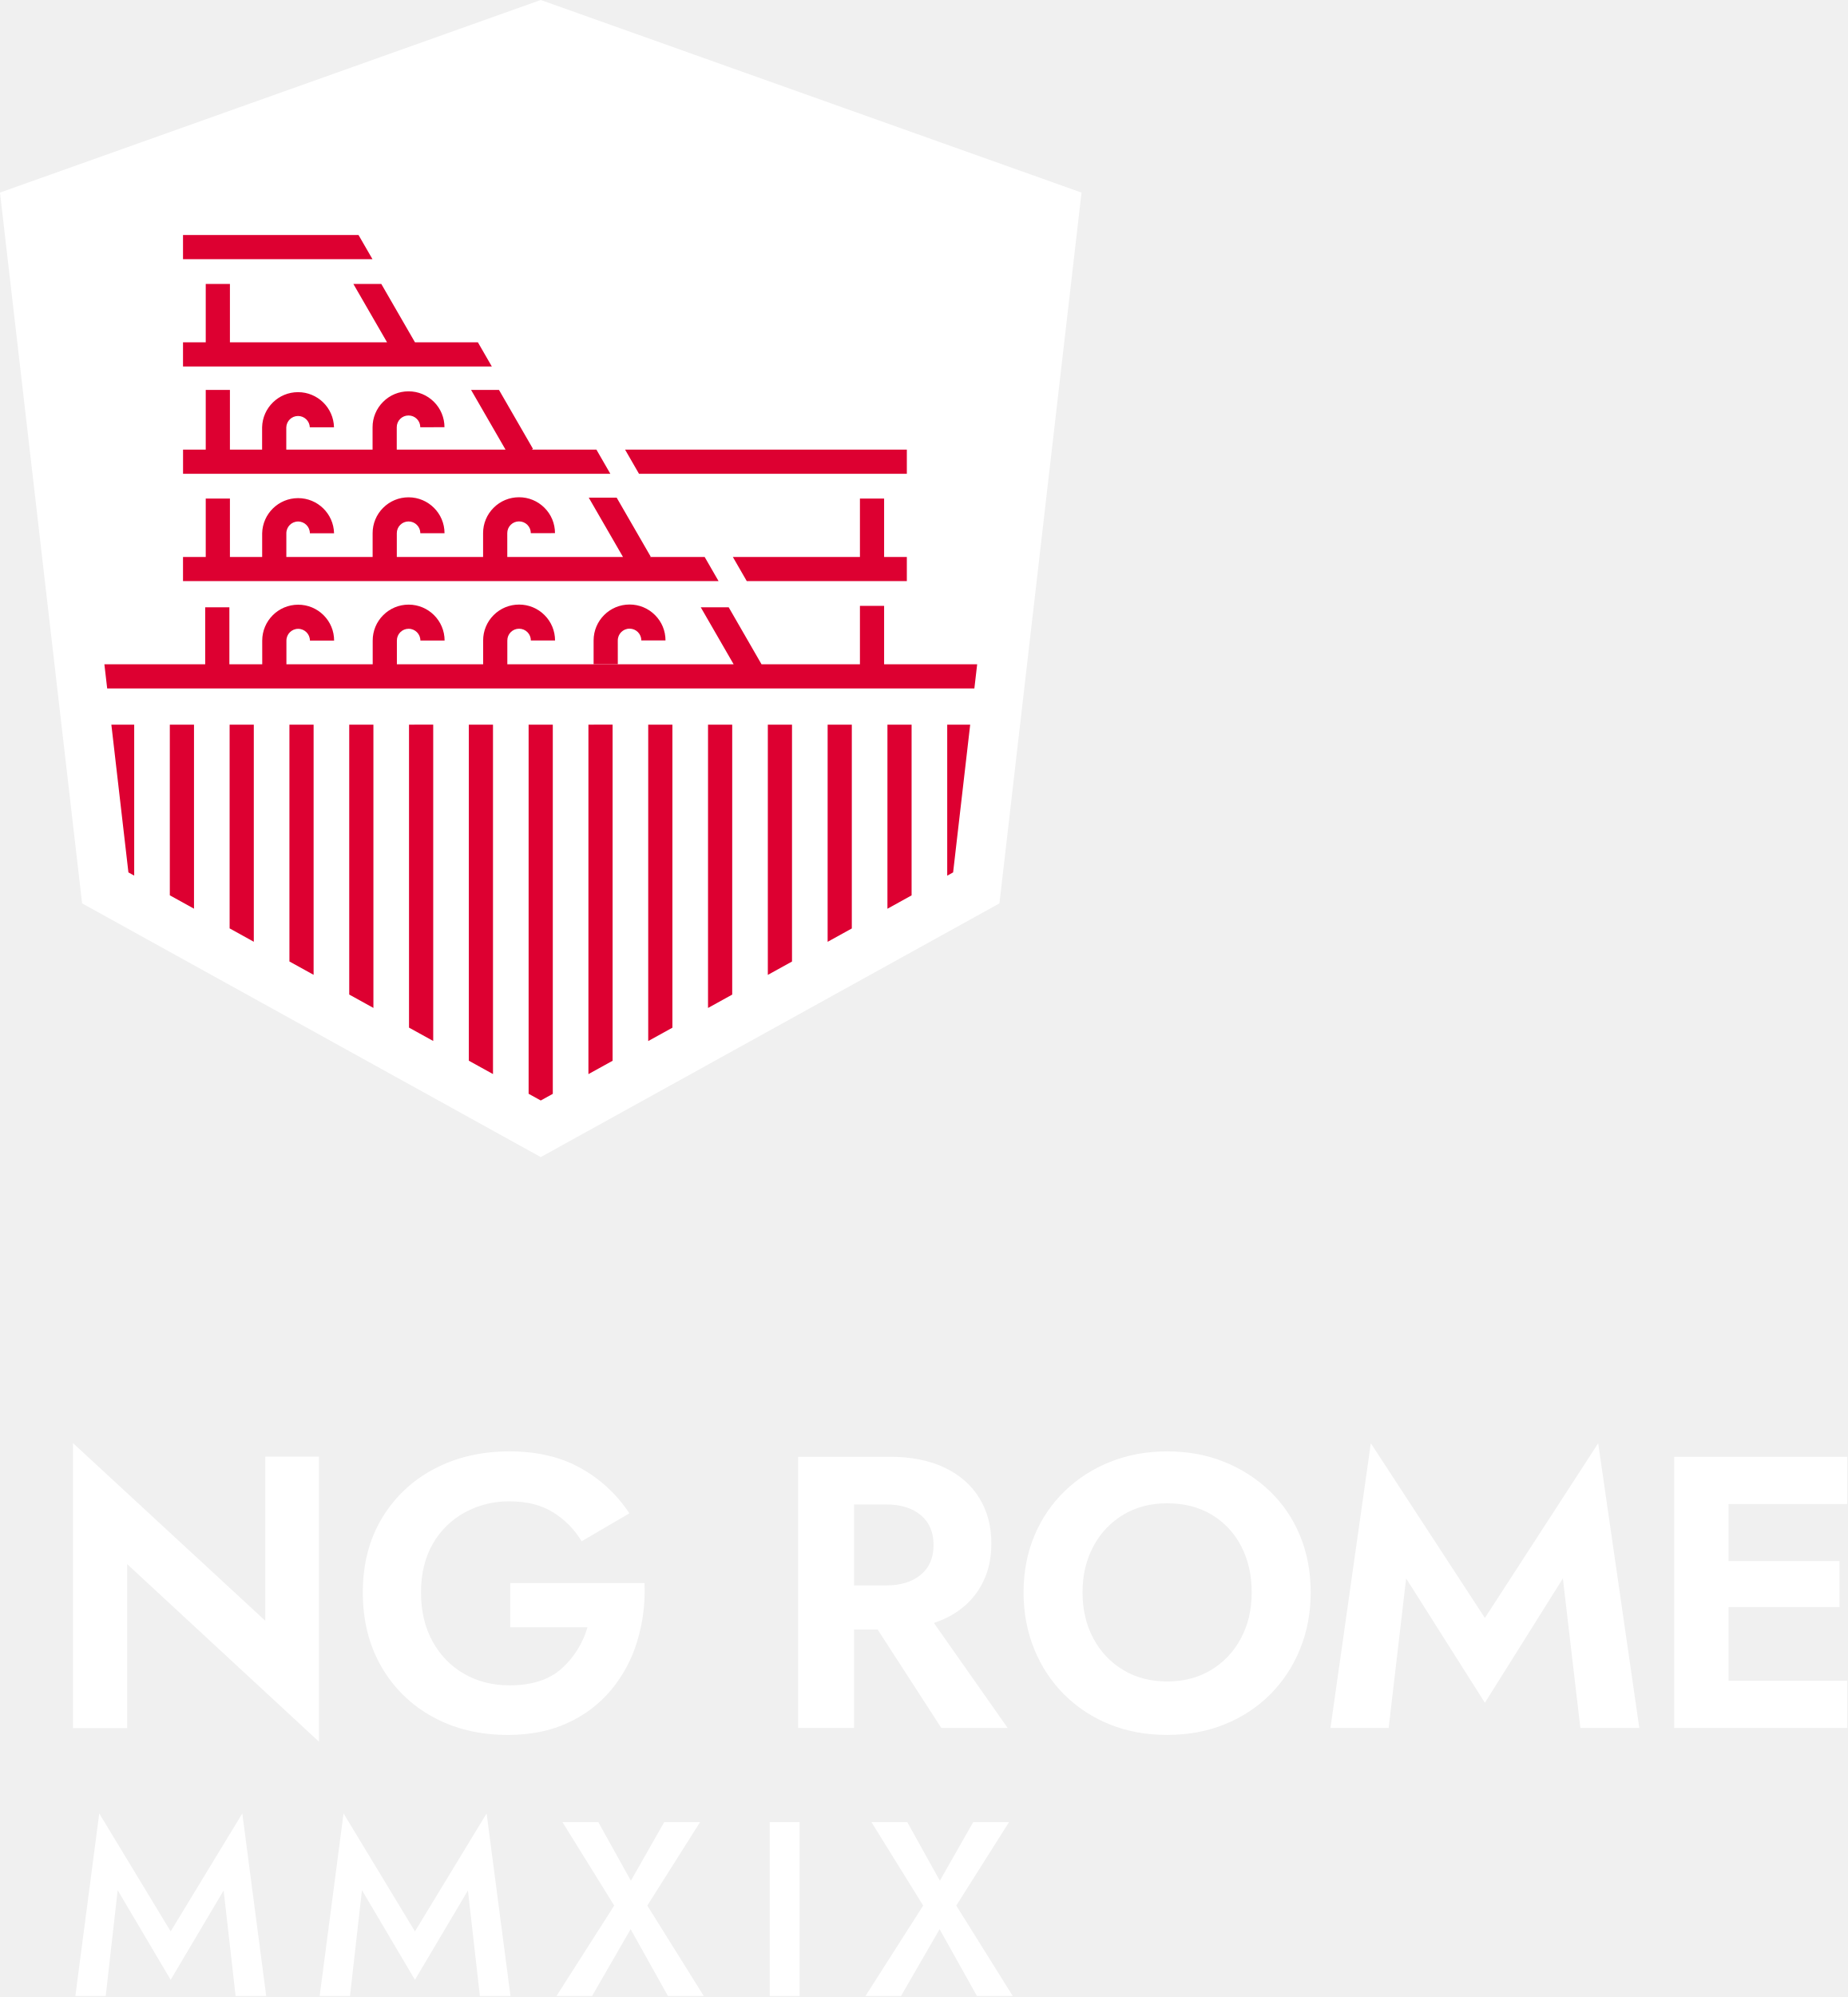
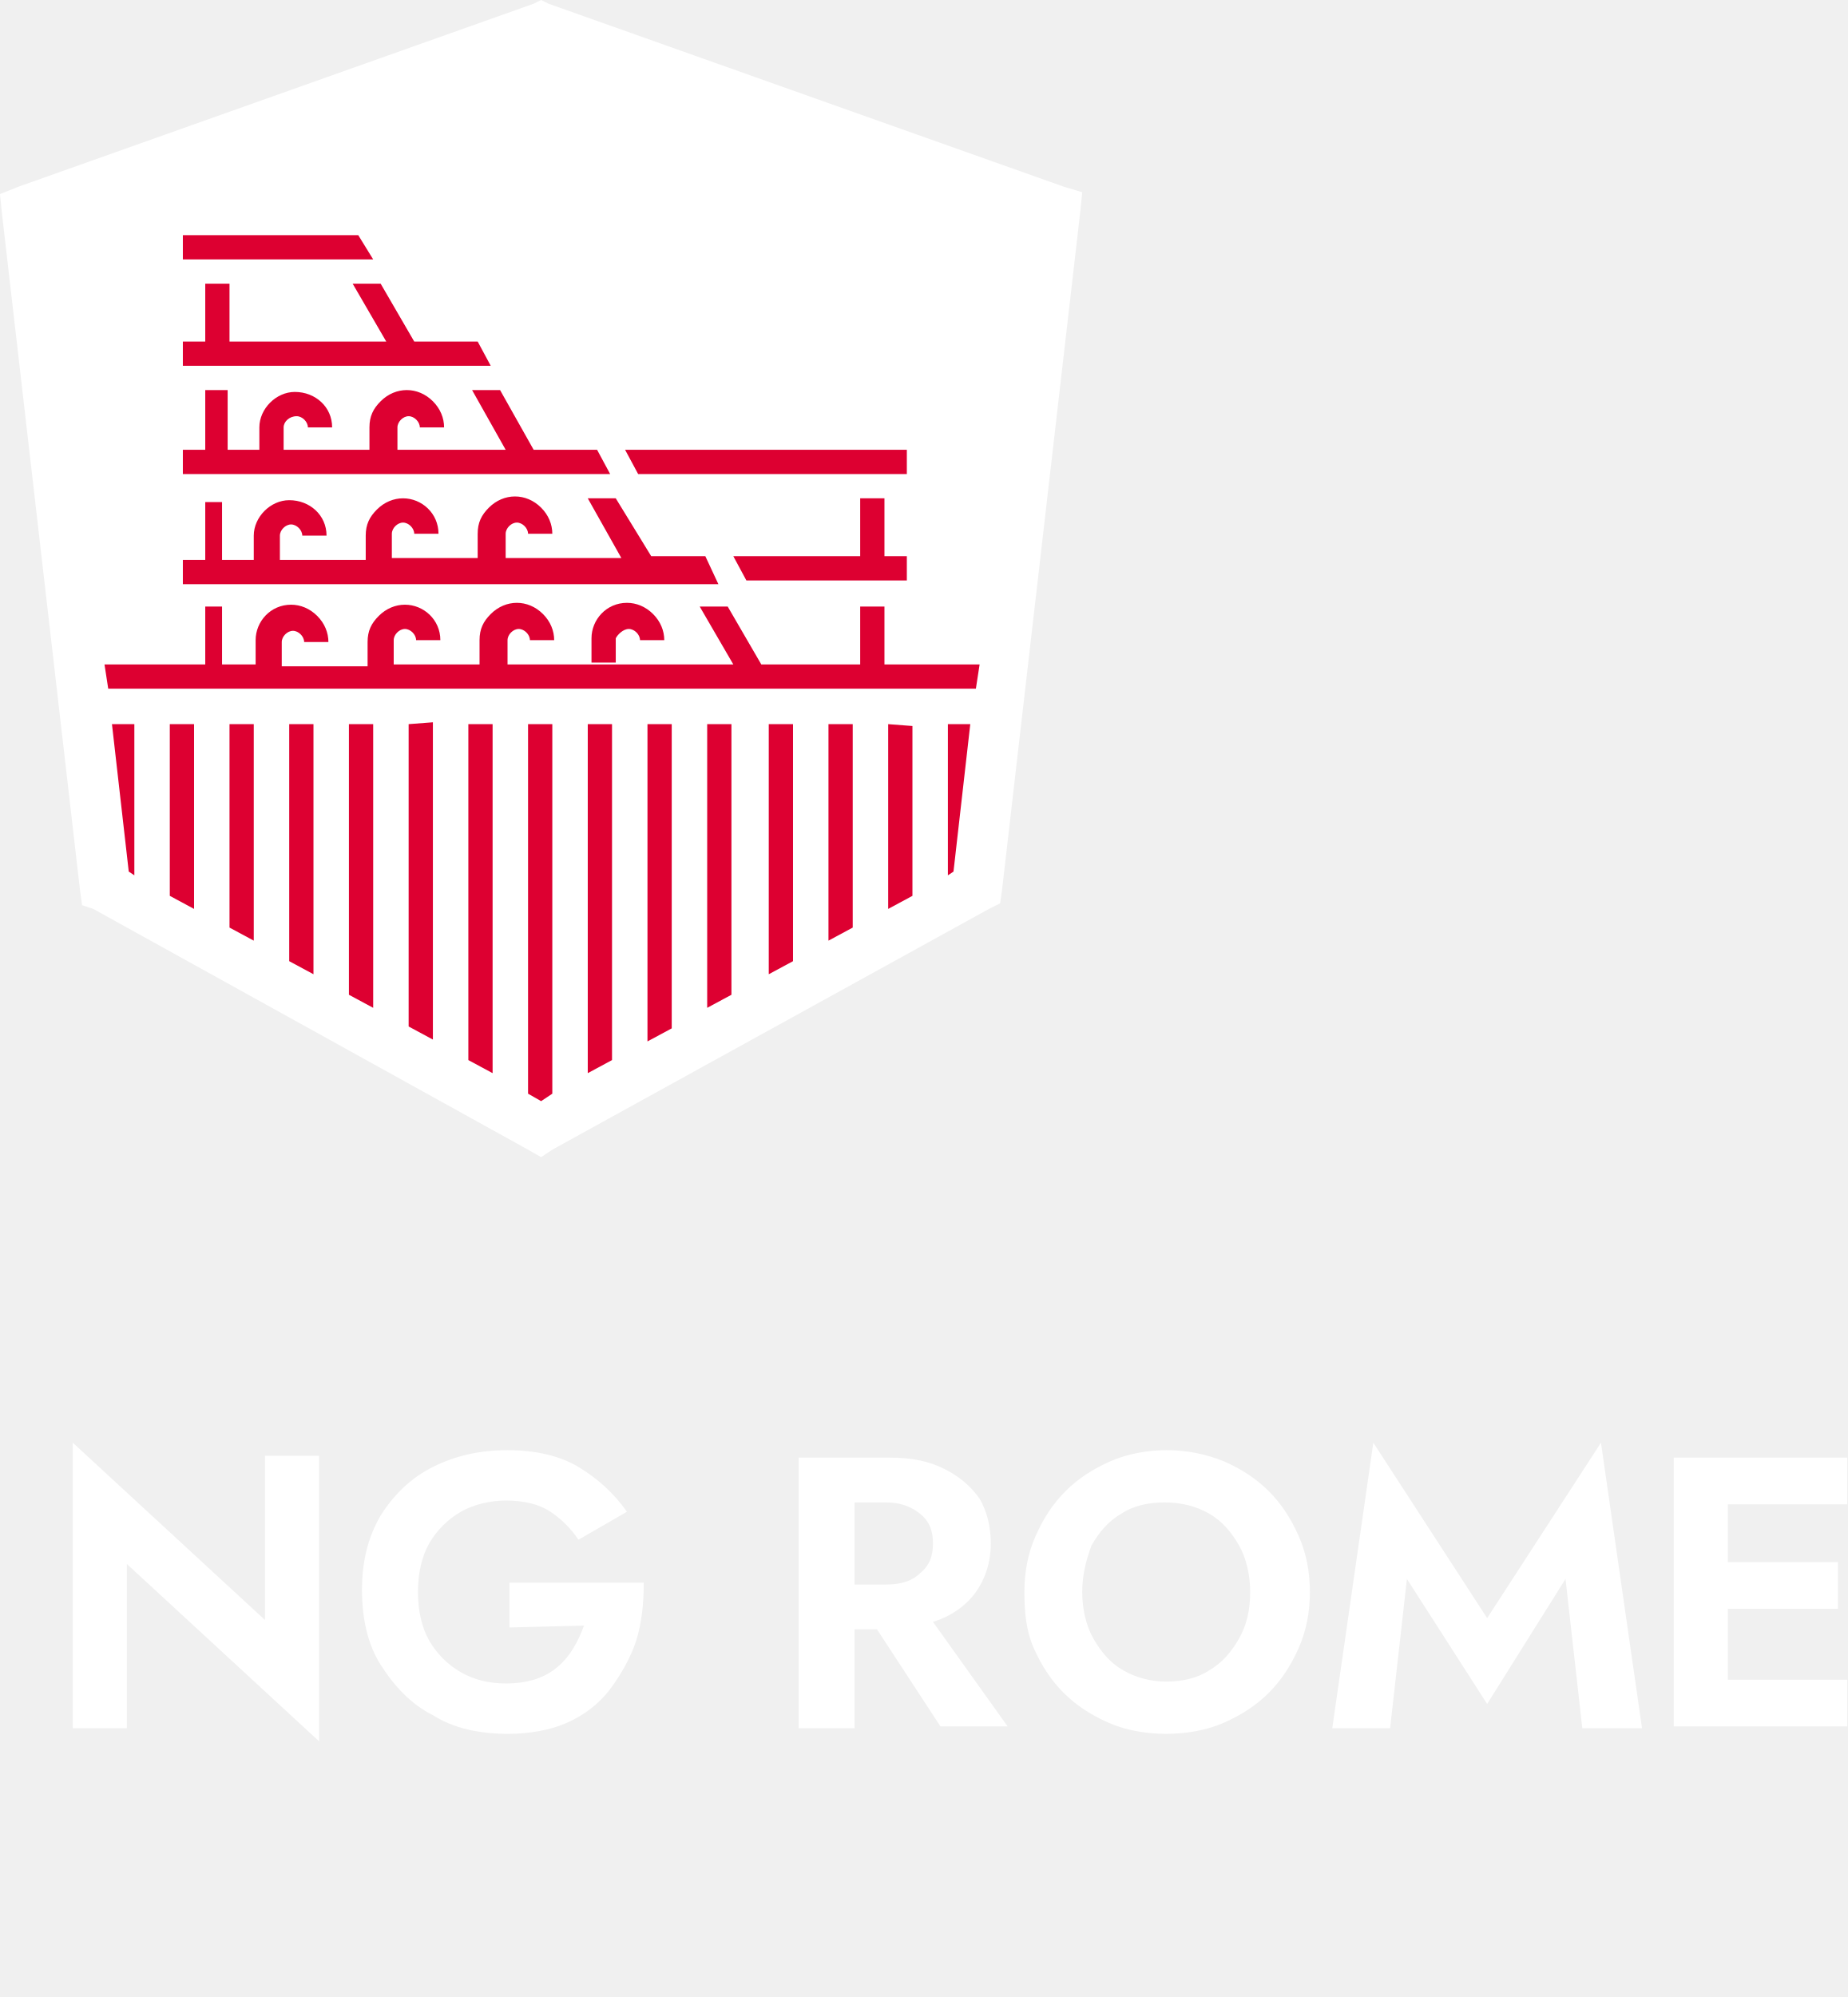
- <svg xmlns="http://www.w3.org/2000/svg" width="99" height="107" version="1.1">
-   <g fill="none" fill-rule="evenodd">
-     <path fill="#FFF" d="M28.98 0l-.445.159L.995 9.965 0 10.319l.12 1.047 4.202 36.36.078.677.597.33 23.34 12.908.644.356.644-.356 23.34-12.907.597-.33.079-.678 4.2-36.36.121-1.047-.994-.354L29.428.159 28.98 0z" />
-     <g fill="#DD0031">
-       <path d="M33.74 33.684a.627.627 0 0 1 .63.63l1.296-.001c0-.514-.2-.997-.565-1.36a1.915 1.915 0 0 0-1.361-.563h-.001a1.927 1.927 0 0 0-1.926 1.925v1.276h1.297l-.001-1.277a.63.63 0 0 1 .63-.63M19.214 12.592H9.808v1.294h10.153zM31.965 24.092h-3.472l.072-.04-1.823-3.16h-1.496l1.847 3.2h-5.83v-1.2a.627.627 0 0 1 .63-.63.627.627 0 0 1 .631.63l1.296-.002a1.91 1.91 0 0 0-.565-1.36 1.915 1.915 0 0 0-1.361-.562h-.001c-.515 0-.999.2-1.362.564a1.91 1.91 0 0 0-.564 1.36v1.2h-4.624v-1.197a.631.631 0 0 1 1.261 0l1.296-.001a1.927 1.927 0 0 0-3.853.002v1.196h-1.725v-3.2h-1.296v3.2H9.81v1.294H32.71l-.746-1.294zM25.612 18.342H22.24l-1.805-3.128h-1.497l1.806 3.128h-8.422v-3.128h-1.296v3.128H9.808v1.294h16.55zM37.764 29.842h-2.926l.034-.019-1.823-3.159h-1.496l1.834 3.178h-6.2l-.001-1.275a.627.627 0 0 1 .63-.63.627.627 0 0 1 .631.63l1.296-.001c0-.514-.2-.997-.565-1.36a1.915 1.915 0 0 0-1.361-.563h-.001c-.515 0-.999.2-1.362.564a1.91 1.91 0 0 0-.564 1.36v1.275h-4.624V28.57a.627.627 0 0 1 .63-.63.63.63 0 0 1 .631.63l1.296-.001c0-1.06-.865-1.923-1.927-1.923-.515 0-.999.2-1.363.564a1.91 1.91 0 0 0-.563 1.36v1.272h-4.624v-1.269a.63.63 0 0 1 1.261 0l1.296-.001a1.927 1.927 0 0 0-3.853.002v1.268h-1.728v-3.128h-1.296v3.128H9.808v1.294H38.51l-.746-1.294zM48.6 25.386v-1.294H33.5l.746 1.294zM46.086 26.714v3.128h-6.811l.746 1.294H48.6v-1.294h-1.218v-3.128z" />
-       <path d="M47.382 35.593v-3.13h-1.296v3.13h-5.273l-1.76-3.053h-1.497l1.762 3.053H27.189v-1.276a.627.627 0 0 1 .63-.63.627.627 0 0 1 .631.63l1.296-.001a1.91 1.91 0 0 0-.565-1.36 1.915 1.915 0 0 0-1.361-.563h-.002c-.514 0-.998.2-1.362.564a1.91 1.91 0 0 0-.563 1.36v1.276H21.27V34.32a.627.627 0 0 1 .63-.63c.348 0 .63.282.63.63l1.297-.001c0-1.06-.865-1.923-1.927-1.923-.515 0-1 .201-1.363.565a1.91 1.91 0 0 0-.563 1.36v1.272H15.35v-1.27a.63.63 0 0 1 1.26 0h1.296c0-.515-.2-.998-.564-1.36a1.915 1.915 0 0 0-1.362-.563h-.001a1.927 1.927 0 0 0-1.926 1.924l.001 1.269h-1.761V32.54h-1.296v3.053H5.594l.15 1.294h46.475l.15-1.294h-4.987zM18.716 38.827v14.461l1.296.717V38.827zM21.92 38.827V55.06l1.297.716v-16.95zM15.511 38.827v12.689l1.296.716V38.827zM12.306 38.827v10.916l1.296.717V38.827zM5.968 38.827l.914 7.917.31.171v-8.088zM28.33 38.827v19.778l.651.36.645-.357V38.827zM9.101 38.827v9.144l1.296.717v-9.861zM25.126 38.827v18.006l1.295.716V38.827zM47.56 38.827v9.864l1.295-.717v-9.147zM31.535 38.827v18.725l1.296-.716v-18.01zM44.355 38.827v11.636l1.296-.716v-10.92zM50.764 38.827v8.091l.316-.174.915-7.917zM41.15 38.827v13.408l1.296-.716V38.827zM34.74 38.827V55.78l1.296-.716V38.827zM37.945 38.827v15.18l1.296-.716V38.827z" />
+ <svg xmlns="http://www.w3.org/2000/svg" version="1.1" id="Livello_1" x="0px" y="0px" viewBox="0 0 99 107" style="enable-background:new 0 0 99 107;" xml:space="preserve">
+   <style type="text/css">
+ 	.st0{fill:#FFFFFF;}
+ 	.st1{fill:#DD0031;}
+ </style>
+   <g>
+     <path class="st0" d="M29,0l-0.4,0.2L1,10l-1,0.4l0.1,1l4.2,36.4l0.1,0.7L5,48.7l23.3,12.9L29,62l0.6-0.4L53,48.7l0.6-0.3l0.1-0.7   l4.2-36.4l0.1-1L57,10L29.4,0.2L29,0z" />
+     <g>
+       <path class="st1" d="M33.7,33.7c0.3,0,0.6,0.3,0.6,0.6c0,0,0,0,0,0l1.3,0c0-0.5-0.2-1-0.6-1.4c-0.4-0.4-0.9-0.6-1.4-0.6h0    c-1.1,0-1.9,0.9-1.9,1.9v1.3h1.3l0-1.3C33.1,34,33.4,33.7,33.7,33.7C33.7,33.7,33.7,33.7,33.7,33.7 M19.2,12.6H9.8v1.3H20    L19.2,12.6z M32,24.1h-3.5l0.1,0l-1.8-3.2h-1.5l1.8,3.2h-5.8v-1.2c0-0.3,0.3-0.6,0.6-0.6c0,0,0,0,0,0c0.3,0,0.6,0.3,0.6,0.6    c0,0,0,0,0,0l1.3,0c0-0.5-0.2-1-0.6-1.4c-0.4-0.4-0.9-0.6-1.4-0.6h0c-0.5,0-1,0.2-1.4,0.6c-0.4,0.4-0.6,0.8-0.6,1.4v1.2h-4.6v-1.2    c0-0.3,0.3-0.6,0.7-0.6c0.3,0,0.6,0.3,0.6,0.6l1.3,0c0-1.1-0.9-1.9-2-1.9c-1,0-1.9,0.9-1.9,1.9v1.2h-1.7v-3.2H11v3.2H9.8v1.3h22.9    L32,24.1L32,24.1z M25.6,18.3h-3.4l-1.8-3.1h-1.5l1.8,3.1h-8.4v-3.1H11v3.1H9.8v1.3h16.5L25.6,18.3z M37.8,29.8h-2.9l0,0L33,26.7    h-1.5l1.8,3.2h-6.2l0-1.3c0-0.3,0.3-0.6,0.6-0.6c0,0,0,0,0,0c0.3,0,0.6,0.3,0.6,0.6c0,0,0,0,0,0l1.3,0c0-0.5-0.2-1-0.6-1.4    c-0.4-0.4-0.9-0.6-1.4-0.6h0c-0.5,0-1,0.2-1.4,0.6c-0.4,0.4-0.6,0.8-0.6,1.4v1.3h-4.6v-1.3c0-0.3,0.3-0.6,0.6-0.6c0,0,0,0,0,0    c0.3,0,0.6,0.3,0.6,0.6c0,0,0,0,0,0l1.3,0c0-1.1-0.9-1.9-1.9-1.9c-0.5,0-1,0.2-1.4,0.6c-0.4,0.4-0.6,0.8-0.6,1.4v1.3h-4.6v-1.3    c0-0.3,0.3-0.6,0.6-0.6c0.3,0,0.6,0.3,0.6,0.6l1.3,0c0-1.1-0.9-1.9-2-1.9c-1,0-1.9,0.9-1.9,1.9v1.3h-1.7v-3.1H11v3.1H9.8v1.3h28.7    L37.8,29.8z M48.6,25.4v-1.3H33.5l0.7,1.3H48.6z M46.1,26.7v3.1h-6.8l0.7,1.3h8.6v-1.3h-1.2v-3.1H46.1z" />
+       <path class="st1" d="M47.4,35.6v-3.1h-1.3v3.1h-5.3l-1.8-3.1h-1.5l1.8,3.1H27.2v-1.3c0-0.3,0.3-0.6,0.6-0.6c0,0,0,0,0,0    c0.3,0,0.6,0.3,0.6,0.6c0,0,0,0,0,0l1.3,0c0-0.5-0.2-1-0.6-1.4c-0.4-0.4-0.9-0.6-1.4-0.6h0c-0.5,0-1,0.2-1.4,0.6    c-0.4,0.4-0.6,0.8-0.6,1.4v1.3h-4.6v-1.3c0-0.3,0.3-0.6,0.6-0.6c0,0,0,0,0,0c0.3,0,0.6,0.3,0.6,0.6l1.3,0c0-1.1-0.9-1.9-1.9-1.9    c-0.5,0-1,0.2-1.4,0.6c-0.4,0.4-0.6,0.8-0.6,1.4v1.3h-4.6v-1.3c0-0.3,0.3-0.6,0.6-0.6s0.6,0.3,0.6,0.6l0,0h1.3    c0-0.5-0.2-1-0.6-1.4c-0.4-0.4-0.9-0.6-1.4-0.6h0c-1.1,0-1.9,0.9-1.9,1.9l0,1.3h-1.8v-3.1H11v3.1H5.6l0.2,1.3h46.5l0.2-1.3    C52.4,35.6,47.4,35.6,47.4,35.6z M18.7,38.8v14.5L20,54V38.8H18.7z M21.9,38.8v16.2l1.3,0.7v-17L21.9,38.8z M15.5,38.8v12.7    l1.3,0.7V38.8H15.5z M12.3,38.8v10.9l1.3,0.7V38.8H12.3z M6,38.8l0.9,7.9l0.3,0.2v-8.1H6z M28.3,38.8v19.8L29,59l0.6-0.4V38.8    H28.3z M9.1,38.8V48l1.3,0.7v-9.9H9.1z M25.1,38.8v18l1.3,0.7V38.8H25.1z M47.6,38.8v9.9l1.3-0.7v-9.1L47.6,38.8z M31.5,38.8v18.7    l1.3-0.7v-18L31.5,38.8z M44.4,38.8v11.6l1.3-0.7V38.8L44.4,38.8z M50.8,38.8v8.1l0.3-0.2l0.9-7.9H50.8z M41.2,38.8v13.4l1.3-0.7    V38.8H41.2z M34.7,38.8v17l1.3-0.7V38.8H34.7z M37.9,38.8V54l1.3-0.7V38.8H37.9z" />
    </g>
-     <path fill="#FFF" d="M3.911 77.321l10.303 9.517v-8.79h2.881v15.273L6.813 83.804v8.79H3.911V77.32zm23.435 9.868v-2.367h7.195a9.317 9.317 0 0 1-.396 3.134 7.443 7.443 0 0 1-1.393 2.595 6.58 6.58 0 0 1-2.329 1.764c-.928.43-1.996.644-3.202.644-1.511 0-2.852-.322-4.024-.965a7.043 7.043 0 0 1-2.755-2.688c-.665-1.149-.998-2.477-.998-3.985 0-1.509.34-2.83 1.019-3.965a7.049 7.049 0 0 1 2.797-2.646c1.185-.63 2.533-.945 4.044-.945 1.484 0 2.759.301 3.826.903a7.443 7.443 0 0 1 2.6 2.418l-2.558 1.495a4.63 4.63 0 0 0-1.508-1.536c-.63-.402-1.417-.602-2.36-.602a4.9 4.9 0 0 0-2.391.591 4.398 4.398 0 0 0-1.716 1.682c-.422.726-.634 1.594-.634 2.605 0 1.01.208 1.888.624 2.635.416.748.98 1.325 1.695 1.734.714.408 1.521.612 2.422.612 1.192 0 2.121-.298 2.787-.893a4.72 4.72 0 0 0 1.393-2.22h-4.138zm18.423.124v5.272h-2.995v-14.53h4.908c1.15 0 2.131.195 2.942.582.811.387 1.432.93 1.861 1.63.43.698.645 1.511.645 2.438 0 1.024-.267 1.906-.8 2.647-.534.74-1.293 1.276-2.278 1.608l3.951 5.625h-3.556l-3.41-5.272H45.77zm0-2.366h1.726c.776 0 1.393-.19 1.85-.57.458-.381.687-.91.687-1.589 0-.692-.23-1.228-.687-1.608-.457-.38-1.074-.571-1.85-.571h-1.726v4.338zm9.086.374c0-1.107.195-2.121.583-3.041a7.151 7.151 0 0 1 1.622-2.387 7.434 7.434 0 0 1 2.443-1.567c.936-.374 1.951-.56 3.046-.56 1.11 0 2.128.186 3.057.56a7.58 7.58 0 0 1 2.443 1.567c.7.67 1.241 1.467 1.622 2.387.382.92.572 1.934.572 3.04 0 1.094-.19 2.107-.572 3.041a7.275 7.275 0 0 1-1.6 2.429 7.29 7.29 0 0 1-2.434 1.598c-.936.38-1.965.57-3.088.57s-2.152-.19-3.088-.57a7.29 7.29 0 0 1-2.433-1.598 7.274 7.274 0 0 1-1.6-2.429c-.382-.934-.573-1.947-.573-3.04zm3.161 0c0 .927.194 1.75.582 2.47a4.33 4.33 0 0 0 1.602 1.691c.679.408 1.462.612 2.35.612.887 0 1.67-.204 2.35-.612a4.328 4.328 0 0 0 1.6-1.691c.388-.72.582-1.543.582-2.47 0-.928-.187-1.751-.561-2.47a4.184 4.184 0 0 0-1.58-1.692c-.68-.408-1.477-.612-2.392-.612-.887 0-1.67.204-2.35.612a4.33 4.33 0 0 0-1.6 1.692c-.389.719-.583 1.542-.583 2.47zm17.342-.748l-.936 8.012h-3.119l2.163-15.256 6.113 9.361 6.072-9.36 2.204 15.255h-3.16l-.936-8.012-4.18 6.663-4.22-6.663zm17.28 1.536v3.944h6.363v2.532H89.727v-14.53H99v2.533h-6.363v3.051h5.947v2.47h-5.947zM6.306 101.276l-.64 5.67H4.039l1.28-9.782 3.827 6.321 3.84-6.32 1.28 9.78h-1.64l-.64-5.655-2.84 4.79-2.84-4.804zm13.092 0l-.64 5.67h-1.626l1.28-9.782 3.826 6.321 3.84-6.32 1.28 9.78h-1.64l-.64-5.655-2.84 4.79-2.84-4.804zm16.2-3.646h1.92l-2.827 4.471 3.026 4.845h-1.92l-2-3.58-2.066 3.58h-1.907l3.093-4.845-2.773-4.471h1.92l1.747 3.14 1.786-3.14zm5.652 9.316V97.63h1.6v9.316h-1.6zm10.906-9.316h1.92l-2.827 4.471 3.027 4.845h-1.92l-2-3.58-2.067 3.58h-1.906l3.093-4.845-2.773-4.471h1.92l1.746 3.14 1.787-3.14z" />
+     <path class="st0" d="M3.9,77.3l10.3,9.5V78h2.9v15.3L6.8,83.8v8.8H3.9V77.3L3.9,77.3z M27.3,87.2v-2.4h7.2c0,1.1-0.1,2.1-0.4,3.1   c-0.3,0.9-0.8,1.8-1.4,2.6c-0.6,0.8-1.4,1.4-2.3,1.8c-0.9,0.4-2,0.6-3.2,0.6c-1.5,0-2.9-0.3-4-1c-1.2-0.6-2.1-1.6-2.8-2.7   c-0.7-1.1-1-2.5-1-4c0-1.5,0.3-2.8,1-4c0.7-1.1,1.6-2,2.8-2.6c1.2-0.6,2.5-0.9,4-0.9c1.5,0,2.8,0.3,3.8,0.9c1,0.6,1.9,1.4,2.6,2.4   l-2.6,1.5c-0.4-0.6-0.9-1.1-1.5-1.5c-0.6-0.4-1.4-0.6-2.4-0.6c-0.8,0-1.7,0.2-2.4,0.6c-0.7,0.4-1.3,1-1.7,1.7   c-0.4,0.7-0.6,1.6-0.6,2.6c0,1,0.2,1.9,0.6,2.6c0.4,0.7,1,1.3,1.7,1.7c0.7,0.4,1.5,0.6,2.4,0.6c1.2,0,2.1-0.3,2.8-0.9   c0.7-0.6,1.1-1.4,1.4-2.2L27.3,87.2L27.3,87.2z M45.8,87.3v5.3h-3V78.1h4.9c1.2,0,2.1,0.2,2.9,0.6s1.4,0.9,1.9,1.6   c0.4,0.7,0.6,1.5,0.6,2.4c0,1-0.3,1.9-0.8,2.6c-0.5,0.7-1.3,1.3-2.3,1.6l4,5.6h-3.6L47,87.3L45.8,87.3L45.8,87.3z M45.8,84.9h1.7   c0.8,0,1.4-0.2,1.8-0.6c0.5-0.4,0.7-0.9,0.7-1.6c0-0.7-0.2-1.2-0.7-1.6c-0.5-0.4-1.1-0.6-1.8-0.6h-1.7V84.9z M54.9,85.3   c0-1.1,0.2-2.1,0.6-3c0.4-0.9,0.9-1.7,1.6-2.4c0.7-0.7,1.5-1.2,2.4-1.6c0.9-0.4,2-0.6,3-0.6c1.1,0,2.1,0.2,3.1,0.6   c0.9,0.4,1.7,0.9,2.4,1.6c0.7,0.7,1.2,1.5,1.6,2.4c0.4,0.9,0.6,1.9,0.6,3c0,1.1-0.2,2.1-0.6,3c-0.4,0.9-0.9,1.7-1.6,2.4   c-0.7,0.7-1.5,1.2-2.4,1.6c-0.9,0.4-2,0.6-3.1,0.6s-2.2-0.2-3.1-0.6c-0.9-0.4-1.7-0.9-2.4-1.6c-0.7-0.7-1.2-1.5-1.6-2.4   C55,87.4,54.9,86.4,54.9,85.3L54.9,85.3z M58,85.3c0,0.9,0.2,1.8,0.6,2.5c0.4,0.7,0.9,1.3,1.6,1.7c0.7,0.4,1.5,0.6,2.3,0.6   c0.9,0,1.7-0.2,2.3-0.6c0.7-0.4,1.2-1,1.6-1.7c0.4-0.7,0.6-1.5,0.6-2.5c0-0.9-0.2-1.8-0.6-2.5c-0.4-0.7-0.9-1.3-1.6-1.7   c-0.7-0.4-1.5-0.6-2.4-0.6c-0.9,0-1.7,0.2-2.3,0.6c-0.7,0.4-1.2,1-1.6,1.7C58.2,83.6,58,84.4,58,85.3z M75.4,84.6l-0.9,8h-3.1   l2.2-15.3l6.1,9.4l6.1-9.4l2.2,15.3h-3.2l-0.9-8l-4.2,6.7L75.4,84.6L75.4,84.6z M92.6,86.1v3.9H99v2.5h-9.3V78.1H99v2.5h-6.4v3.1   h5.9v2.5H92.6L92.6,86.1z" />
  </g>
</svg>
